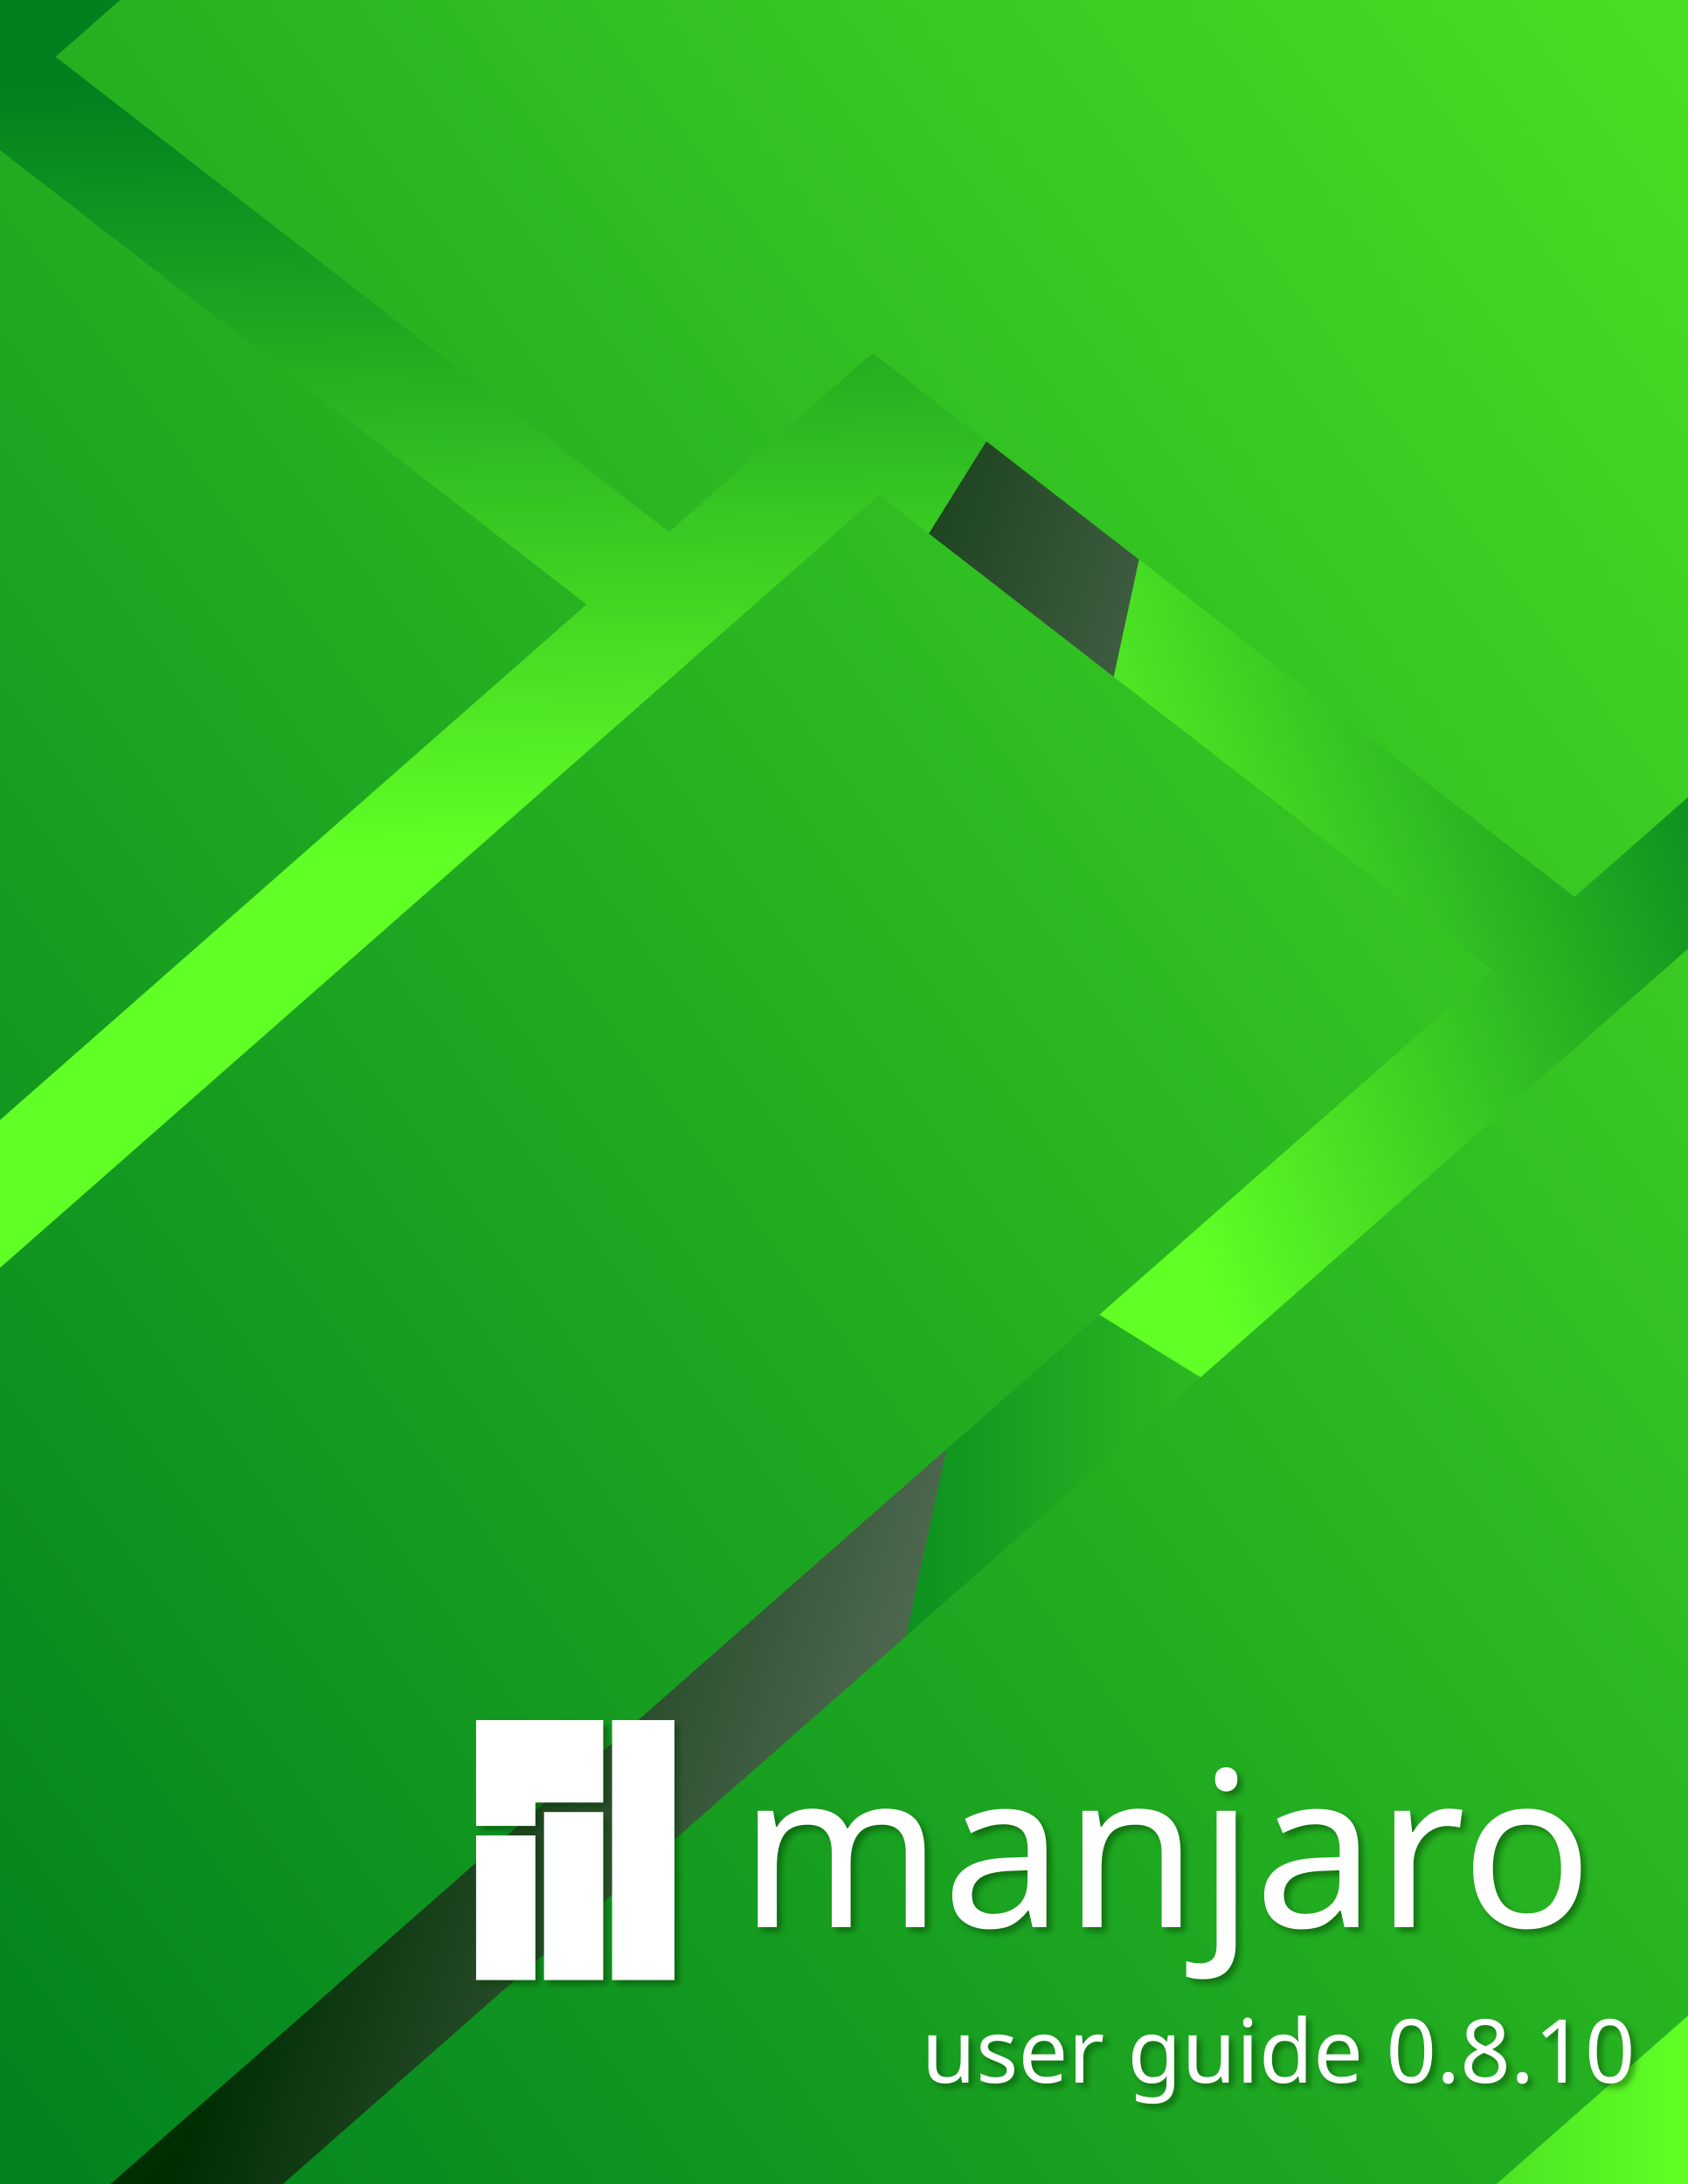
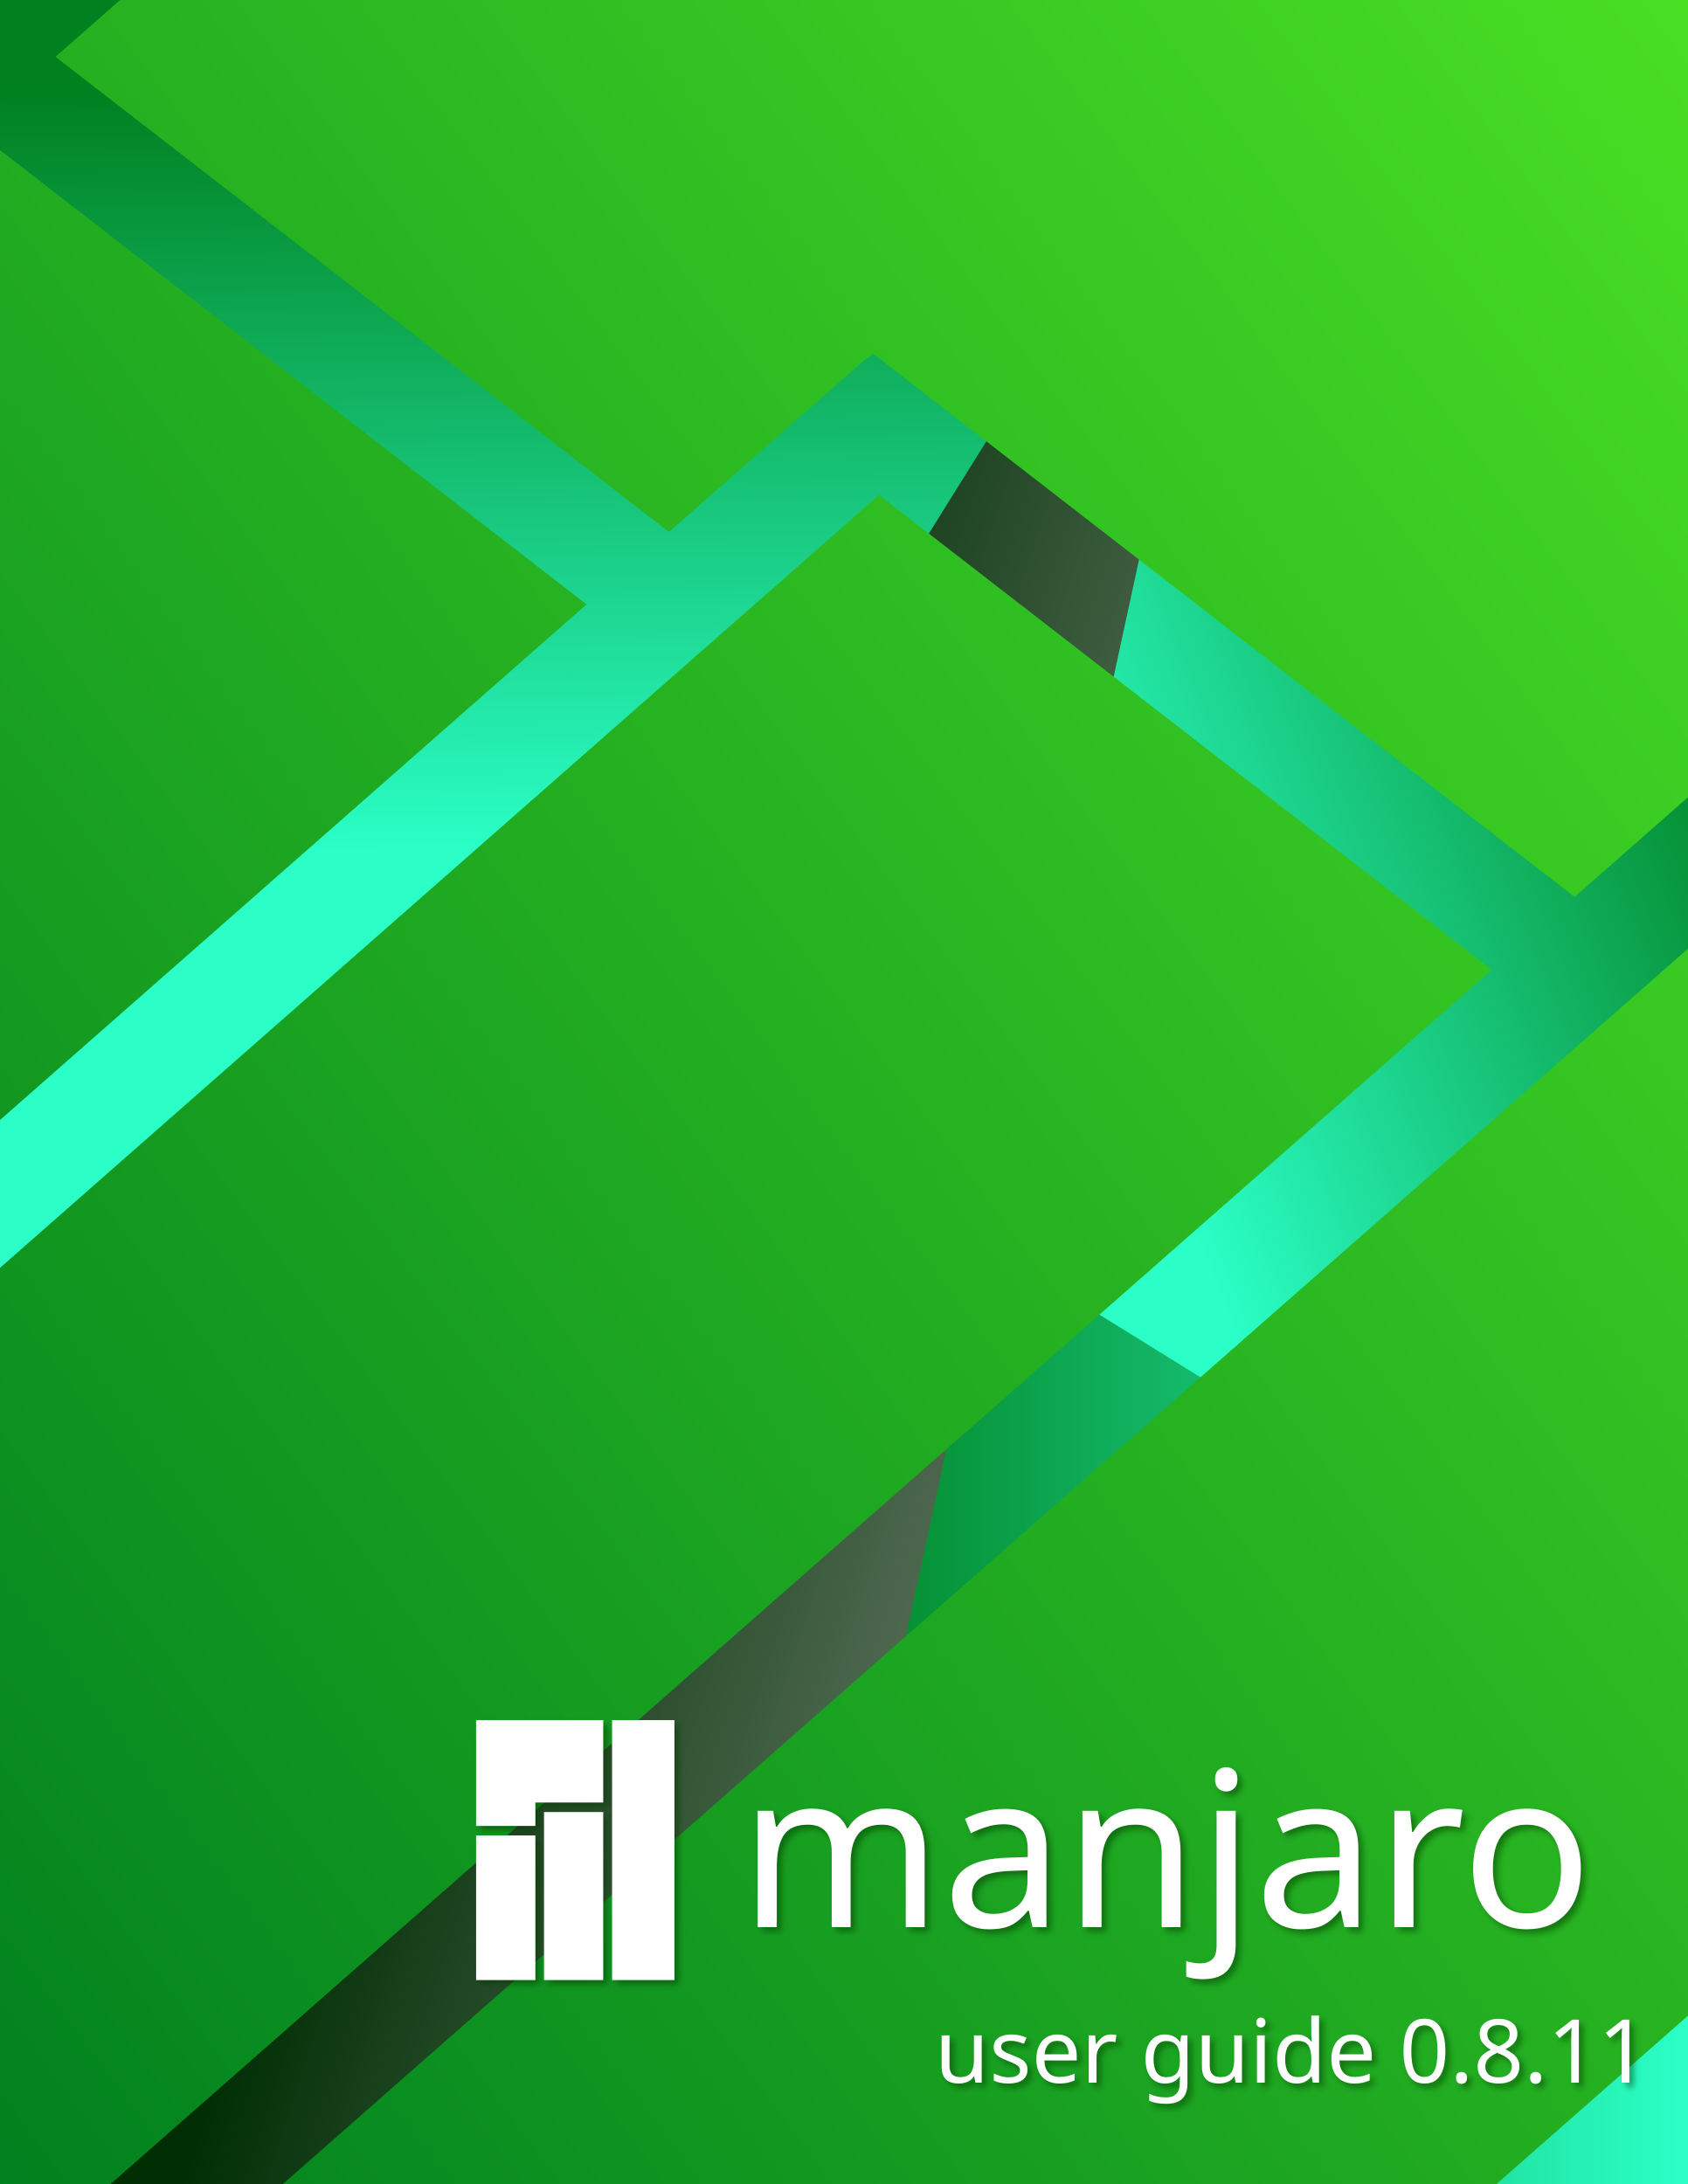
<svg xmlns="http://www.w3.org/2000/svg" xmlns:xlink="http://www.w3.org/1999/xlink" width="765" height="990" id="svg3103" version="1.1">
  <defs id="defs3105">
    <linearGradient id="linearGradient3956">
      <stop style="stop-color:#b3b3b3;stop-opacity:1;" offset="0" id="stop3958" />
      <stop style="stop-color:#002e03;stop-opacity:1;" offset="1" id="stop3960" />
    </linearGradient>
    <linearGradient id="linearGradient3156">
      <stop style="stop-color:#00801f;stop-opacity:1;" offset="0" id="stop3158" />
-       <stop style="stop-color:#61ff25;stop-opacity:1;" offset="1" id="stop3160" />
+       <stop style="stop-color:#2bffc7;stop-opacity:1;" offset="1" id="stop3160" />
    </linearGradient>
    <linearGradient xlink:href="#linearGradient3156" id="linearGradient3162" x1="757.143" y1="221.429" x2="452.857" y2="342.857" gradientUnits="userSpaceOnUse" gradientTransform="translate(0.0203017,62.32157)" />
    <linearGradient xlink:href="#linearGradient3156" id="linearGradient3938" x1="59.5" y1="42.143" x2="64.786" y2="390.714" gradientUnits="userSpaceOnUse" gradientTransform="translate(-1.979698,60.32157)" />
    <linearGradient xlink:href="#linearGradient3156" id="linearGradient3954" x1="357.143" y1="776.429" x2="764.286" y2="776.429" gradientUnits="userSpaceOnUse" gradientTransform="translate(0.0203017,64.32157)" />
    <linearGradient xlink:href="#linearGradient3956" id="linearGradient3962" x1="671.98" y1="950.041" x2="150.551" y2="778.612" gradientUnits="userSpaceOnUse" gradientTransform="translate(-1.979698,62.32157)" />
    <filter id="filter4514" style="color-interpolation-filters:sRGB;">
      <feFlood id="feFlood4516" flood-opacity="0.5" flood-color="rgb(2,58,0)" result="flood" />
      <feComposite id="feComposite4518" in2="SourceGraphic" in="flood" operator="in" result="composite1" />
      <feGaussianBlur id="feGaussianBlur4520" in="composite" stdDeviation="1.5" result="blur" />
      <feOffset id="feOffset4522" dx="2" dy="2" result="offset" />
      <feComposite id="feComposite4524" in2="offset" in="SourceGraphic" operator="over" result="composite2" />
    </filter>
    <linearGradient xlink:href="#linearGradient3156-7" id="linearGradient3977-0" x1="99.062" y1="873.871" x2="1058.45" y2="160.043" gradientUnits="userSpaceOnUse" gradientTransform="matrix(1.356454,0,0,1.356454,-182.1808,-185.7957)" />
    <linearGradient id="linearGradient3156-7">
      <stop style="stop-color:#00801f;stop-opacity:1;" offset="0" id="stop3158-1" />
      <stop style="stop-color:#61ff25;stop-opacity:1;" offset="1" id="stop3160-3" />
    </linearGradient>
    <linearGradient y2="160.043" x2="1058.45" y1="873.871" x1="99.062" gradientTransform="matrix(1.356454,0,0,1.356454,-182.1808,-248.1579)" gradientUnits="userSpaceOnUse" id="linearGradient4649" xlink:href="#linearGradient3156-7" />
    <filter color-interpolation-filters="sRGB" id="filter4514-6">
      <feFlood id="feFlood4516-4" flood-opacity="0.5" flood-color="rgb(2,58,0)" result="flood" />
      <feComposite id="feComposite4518-7" in2="SourceGraphic" in="flood" operator="in" result="composite1" />
      <feGaussianBlur id="feGaussianBlur4520-4" stdDeviation="1.5" result="blur" />
      <feOffset id="feOffset4522-6" dx="2" dy="2" result="offset" />
      <feComposite id="feComposite4524-1" in2="offset" in="SourceGraphic" operator="over" result="composite2" />
    </filter>
    <filter color-interpolation-filters="sRGB" id="filter4729">
      <feFlood id="feFlood4731" flood-opacity="0.5" flood-color="rgb(2,58,0)" result="flood" />
      <feComposite id="feComposite4733" in2="SourceGraphic" in="flood" operator="in" result="composite1" />
      <feGaussianBlur id="feGaussianBlur4735" stdDeviation="1.5" result="blur" />
      <feOffset id="feOffset4737" dx="2" dy="2" result="offset" />
      <feComposite id="feComposite4739" in2="offset" in="SourceGraphic" operator="over" result="composite2" />
    </filter>
  </defs>
  <g id="layer1" transform="translate(0,-62.36218)">
    <path style="fill:url(#linearGradient3938);fill-opacity:1;stroke:none" d="m -1.98,61.75 575.888,0 L -1.98,986.036 z" id="path3148" />
    <path style="fill:url(#linearGradient3162);fill-opacity:1;stroke:none" d="M 446.485,626.521 766.745,824.847 765.735,62.322 570.439,61.225 z" id="path3152" />
    <path style="fill:url(#linearGradient3954);fill-opacity:1;stroke:none" d="m 445.735,625.75 -91.602,432.525 411.689,-1.515 1.515,-231.847 z" id="path3154" />
    <path style="fill:url(#linearGradient3962);fill-opacity:1;stroke:none" d="M 570.877,63.75 354.153,1064.862 -3.582,1062.841 -4.087,986.189 z" id="path3150" />
  </g>
  <g id="layer3" style="display:inline">
    <path id="path3969" d="M 441.907,-340.686 25.153,25.744 l 278.034,215.377 89.578,-78.761 0.279,0.217 2.635,-2.317 L 713.656,406.579 1038.197,121.227 441.9,-340.69 z M 1079.715,153.388 56.033,1053.458 348.475,1279.997 1372.157,379.926 1079.715,153.388 z M 398.429,224.385 -263.227,806.145 14.521,1021.301 676.177,439.54 398.429,224.385 z M -12.211,58.597 -581.775,559.385 -303.741,774.762 265.822,273.974 -12.211,58.597 z" style="fill:url(#linearGradient4649);fill-opacity:1;stroke:none;display:inline" />
  </g>
  <g id="layer4">
    <g id="g4816" transform="translate(2.571429,-13.14286)">
      <g style="filter:url(#filter4514-6)" id="g4708" transform="translate(-4.0479654e-7,-62.36218)">
        <path style="fill:#ffffff;fill-opacity:1;stroke:none;display:inline;filter:url(#filter4298)" d="m 213.216,855.221 0,47.974 26.868,0 0,-10.312 0.027,0 0,-0.303 30.728,0 0,-37.359 -57.624,0 z m 61.635,0 0,117.839 28.261,0 0,-117.839 -28.261,0 z m -30.852,41.674 0,76.165 26.84,0 0,-76.165 -26.84,0 z m -30.783,10.601 0,65.564 26.868,0 0,-65.564 -26.868,0 z" id="path4160" />
        <text xml:space="preserve" style="font-size:98.382px;font-style:normal;font-variant:normal;font-weight:normal;font-stretch:normal;line-height:125%;letter-spacing:0px;word-spacing:0px;fill:#ffffff;fill-opacity:1;stroke:none;display:inline;filter:url(#filter4298);font-family:Comfortaa;-inkscape-font-specification:Comfortaa" x="332.497" y="949.072" id="text4162">
          <tspan id="tspan4164" x="332.497" y="949.072">manjaro</tspan>
        </text>
      </g>
-       <text id="text4166-3" y="957.192" x="415.062" style="font-size:40px;font-style:normal;font-variant:normal;font-weight:normal;font-stretch:normal;line-height:125%;letter-spacing:0px;word-spacing:0px;fill:#ffffff;fill-opacity:1;stroke:none;filter:url(#filter4514-6);font-family:Comfortaa;-inkscape-font-specification:Comfortaa" xml:space="preserve">
-         <tspan y="957.192" x="415.062" id="tspan4168-7">user guide 0.8.10</tspan>
+       <text id="text4166-3" y="957.192" x="421.062" style="font-size:40px;font-style:normal;font-variant:normal;font-weight:normal;font-stretch:normal;line-height:125%;letter-spacing:0px;word-spacing:0px;fill:#ffffff;fill-opacity:1;stroke:none;filter:url(#filter4514-6);font-family:Comfortaa;-inkscape-font-specification:Comfortaa" xml:space="preserve">
+         <tspan y="957.192" x="421.062" id="tspan4168-7">user guide 0.8.11</tspan>
      </text>
    </g>
  </g>
  <g id="layer2" style="display:inline">
    <rect style="fill:#ffffff;fill-opacity:1;stroke:#000000;stroke-width:1.341;display:inline" id="rect3864" width="654.362" height="1276.135" x="-657.408" y="-112.38" />
    <rect y="-93.429" x="766.741" height="1276.095" width="694.728" id="rect3866" style="fill:#ffffff;fill-opacity:1;stroke:#000000;stroke-width:1.382;display:inline" />
    <rect style="fill:#ffffff;fill-opacity:1;stroke:#000000;display:inline" id="rect3868" width="363.78" height="1276.476" x="-364.529" y="-1022.134" transform="matrix(0,1,-1,0,0,0)" />
    <rect transform="matrix(0,1,-1,0,0,0)" y="-1008.707" x="994.841" height="1276.476" width="363.78" id="rect3870" style="fill:#ffffff;fill-opacity:1;stroke:#000000;display:inline" />
  </g>
</svg>
